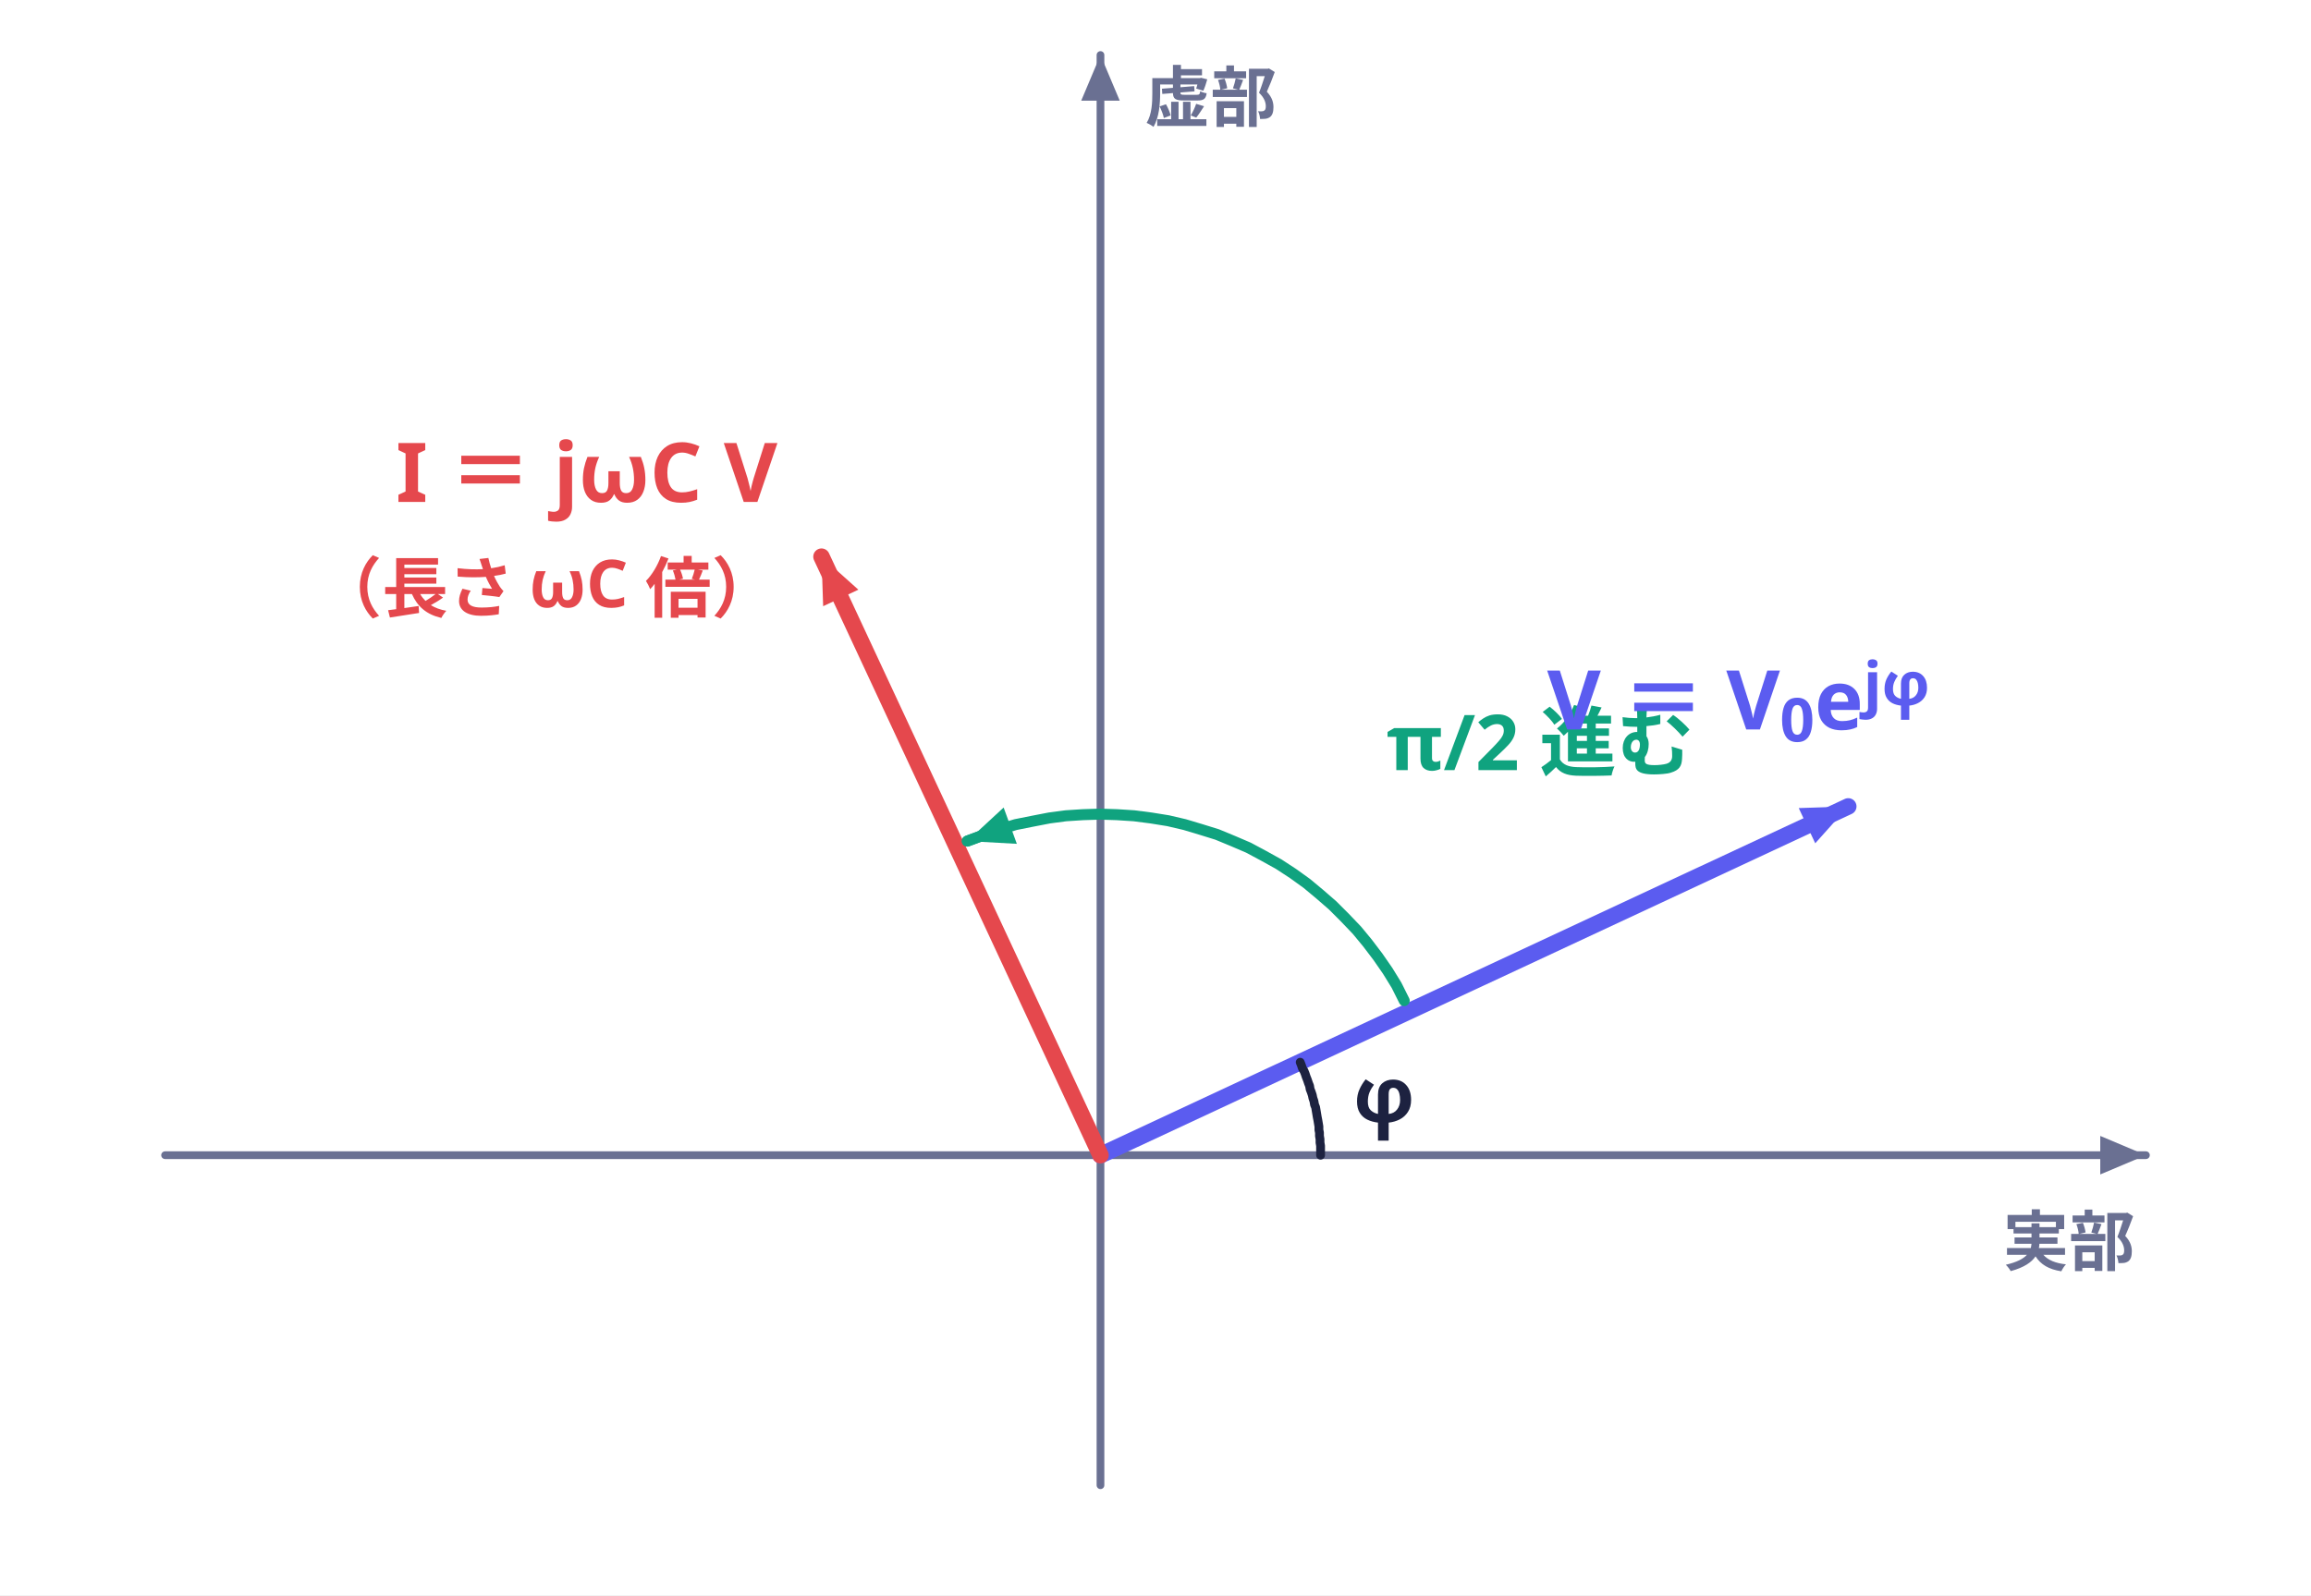
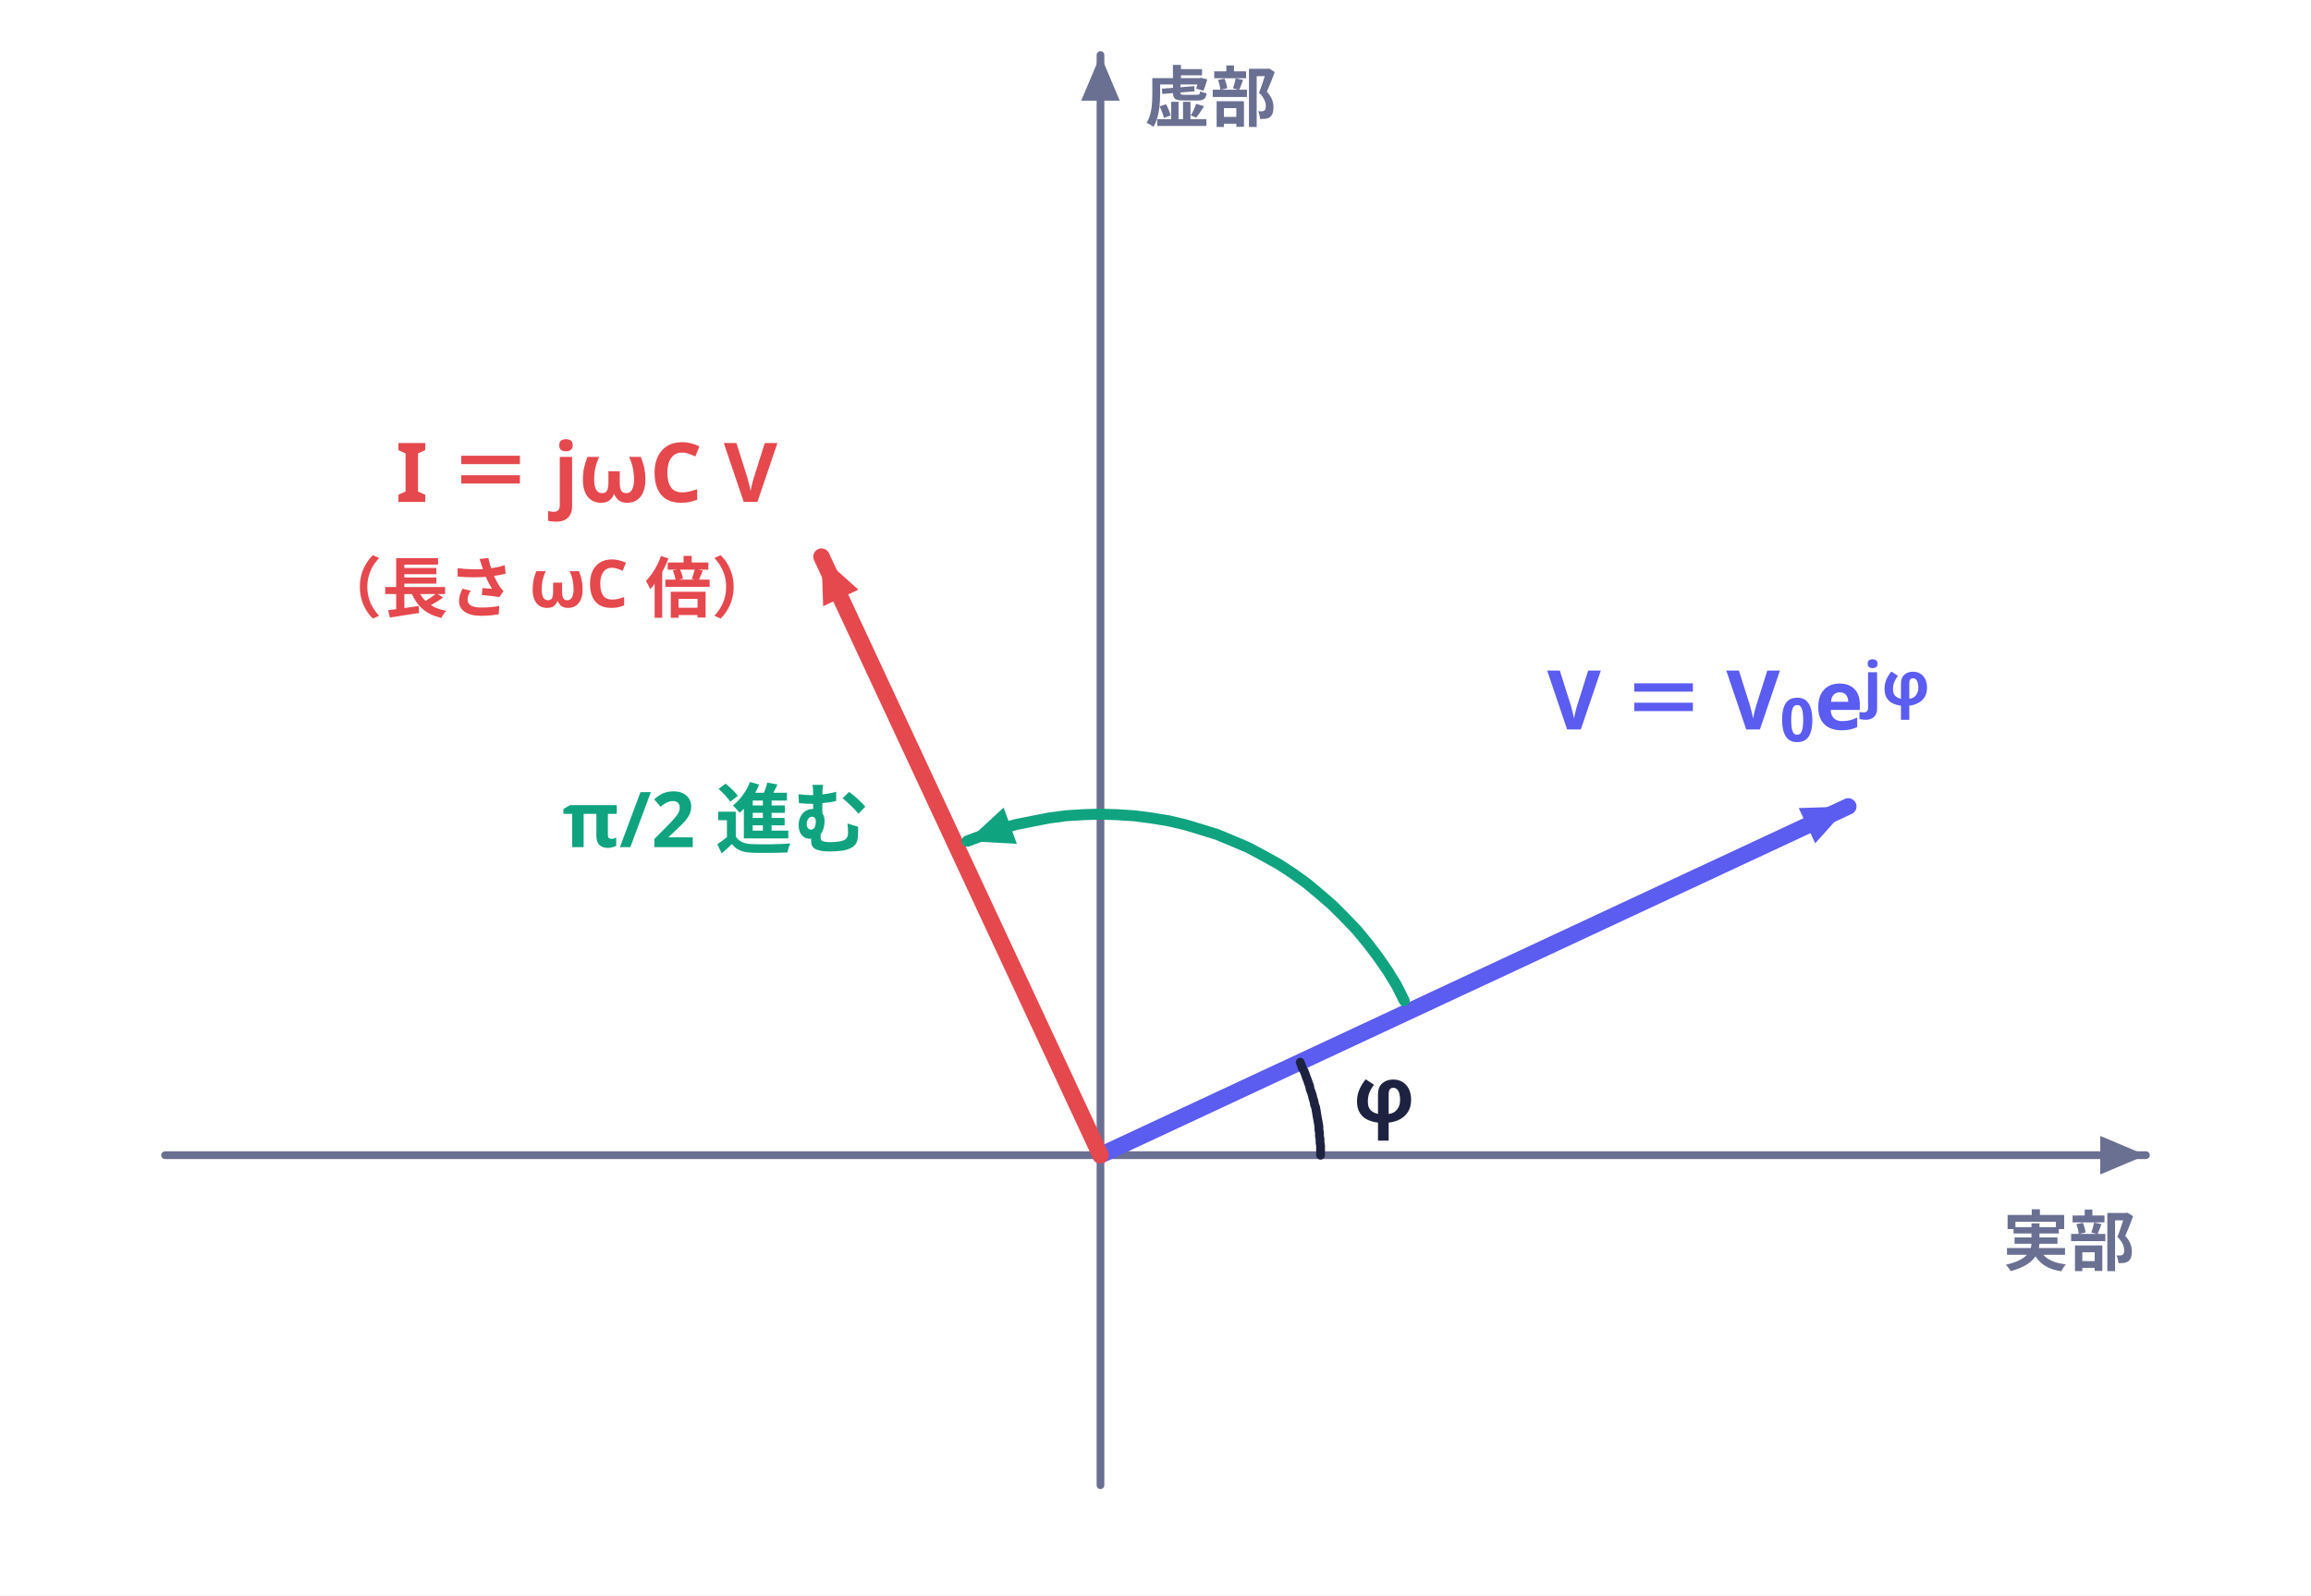
<svg xmlns="http://www.w3.org/2000/svg" viewBox="0 0 420 290" width="420" height="290">
  <rect width="420" height="290" fill="#fff" />
  <polyline points="30,210 390,210" fill="none" stroke="#6a7092" stroke-width="1.4" stroke-linejoin="round" stroke-linecap="round" />
  <polygon points="390,210 381.7,213.5 381.7,206.5" fill="#6a7092" />
  <polyline points="200,270 200,10" fill="none" stroke="#6a7092" stroke-width="1.4" stroke-linejoin="round" stroke-linecap="round" />
  <polygon points="200,10 203.5,18.3 196.5,18.3" fill="#6a7092" />
  <text x="388" y="230" text-anchor="end" font-size="12" fill="#6a7092" font-weight="600" font-family="Hiragino Sans, Noto Sans JP, sans-serif">実部</text>
  <text x="208" y="22" text-anchor="start" font-size="12" fill="#6a7092" font-weight="600" font-family="Hiragino Sans, Noto Sans JP, sans-serif">虚部</text>
  <polyline points="200,210 335.9,146.6" fill="none" stroke="#5b5cf0" stroke-width="3" stroke-linejoin="round" stroke-linecap="round" />
  <polygon points="335.9,146.6 329.9,153.3 326.9,146.9" fill="#5b5cf0" />
  <polyline points="200,210 149.3,101.2" fill="none" stroke="#e5484d" stroke-width="3" stroke-linejoin="round" stroke-linecap="round" />
  <polygon points="149.3,101.2 156.0,107.2 149.6,110.2" fill="#e5484d" />
  <polyline points="240.0,210.0 240.0,209.4 240.0,208.8 240.0,208.3 239.9,207.7 239.9,207.1 239.8,206.5 239.8,205.9 239.7,205.4 239.7,204.8 239.6,204.2 239.5,203.6 239.4,203.1 239.3,202.5 239.2,201.9 239.1,201.3 238.9,200.8 238.8,200.2 238.6,199.6 238.5,199.1 238.3,198.5 238.1,198.0 238.0,197.4 237.8,196.9 237.6,196.3 237.4,195.8 237.2,195.2 237.0,194.7 236.7,194.2 236.5,193.6 236.3,193.1" fill="none" stroke="#1d2240" stroke-width="1.6" stroke-linejoin="round" stroke-linecap="round" />
  <text x="246" y="204" text-anchor="start" font-size="14" fill="#1d2240" font-weight="600" font-family="Hiragino Sans, Noto Sans JP, sans-serif">φ</text>
  <polyline points="255.2,181.9 253.8,179.1 252.2,176.5 250.4,173.9 248.5,171.4 246.6,169.1 244.4,166.8 242.2,164.6 239.9,162.6 237.5,160.6 235.0,158.8 232.4,157.1 229.7,155.6 226.9,154.1 224.1,152.9 221.2,151.7 218.3,150.8 215.3,149.9 212.3,149.2 209.2,148.7 206.1,148.3 203.0,148.1 199.9,148.0 196.8,148.1 193.7,148.3 190.7,148.7 187.6,149.3 184.6,149.9 181.6,150.8 178.7,151.8 175.8,152.9" fill="none" stroke="#10a37f" stroke-width="2" stroke-linejoin="round" stroke-linecap="round" />
  <polyline points="181.6,150.8 175.8,152.9" fill="none" stroke="#10a37f" stroke-width="2" stroke-linejoin="round" stroke-linecap="round" />
  <polygon points="175.8,152.9 182.4,146.8 184.8,153.4" fill="#10a37f" />
-   <text x="252" y="140" text-anchor="start" font-size="14" fill="#10a37f" font-weight="600" font-family="Hiragino Sans, Noto Sans JP, sans-serif">π/2 進む</text>
+   <text x="158" y="154" text-anchor="end" font-size="14" fill="#10a37f" font-weight="600" font-family="Hiragino Sans, Noto Sans JP, sans-serif">π/2 進む</text>
  <text x="315.946" y="132.607" text-anchor="middle" font-size="15" fill="#5b5cf0" font-weight="600" font-family="Hiragino Sans, Noto Sans JP, sans-serif">V ＝ V<tspan baseline-shift="sub" font-size="11">0</tspan>e<tspan baseline-shift="super" font-size="11">jφ</tspan>
  </text>
  <text x="141.286" y="91.243" text-anchor="end" font-size="15" fill="#e5484d" font-weight="600" font-family="Hiragino Sans, Noto Sans JP, sans-serif">I ＝ jωC V</text>
  <text x="141.286" y="111.243" text-anchor="end" font-size="12" fill="#e5484d" font-weight="600" font-family="Hiragino Sans, Noto Sans JP, sans-serif">（長さ ωC 倍）</text>
</svg>
